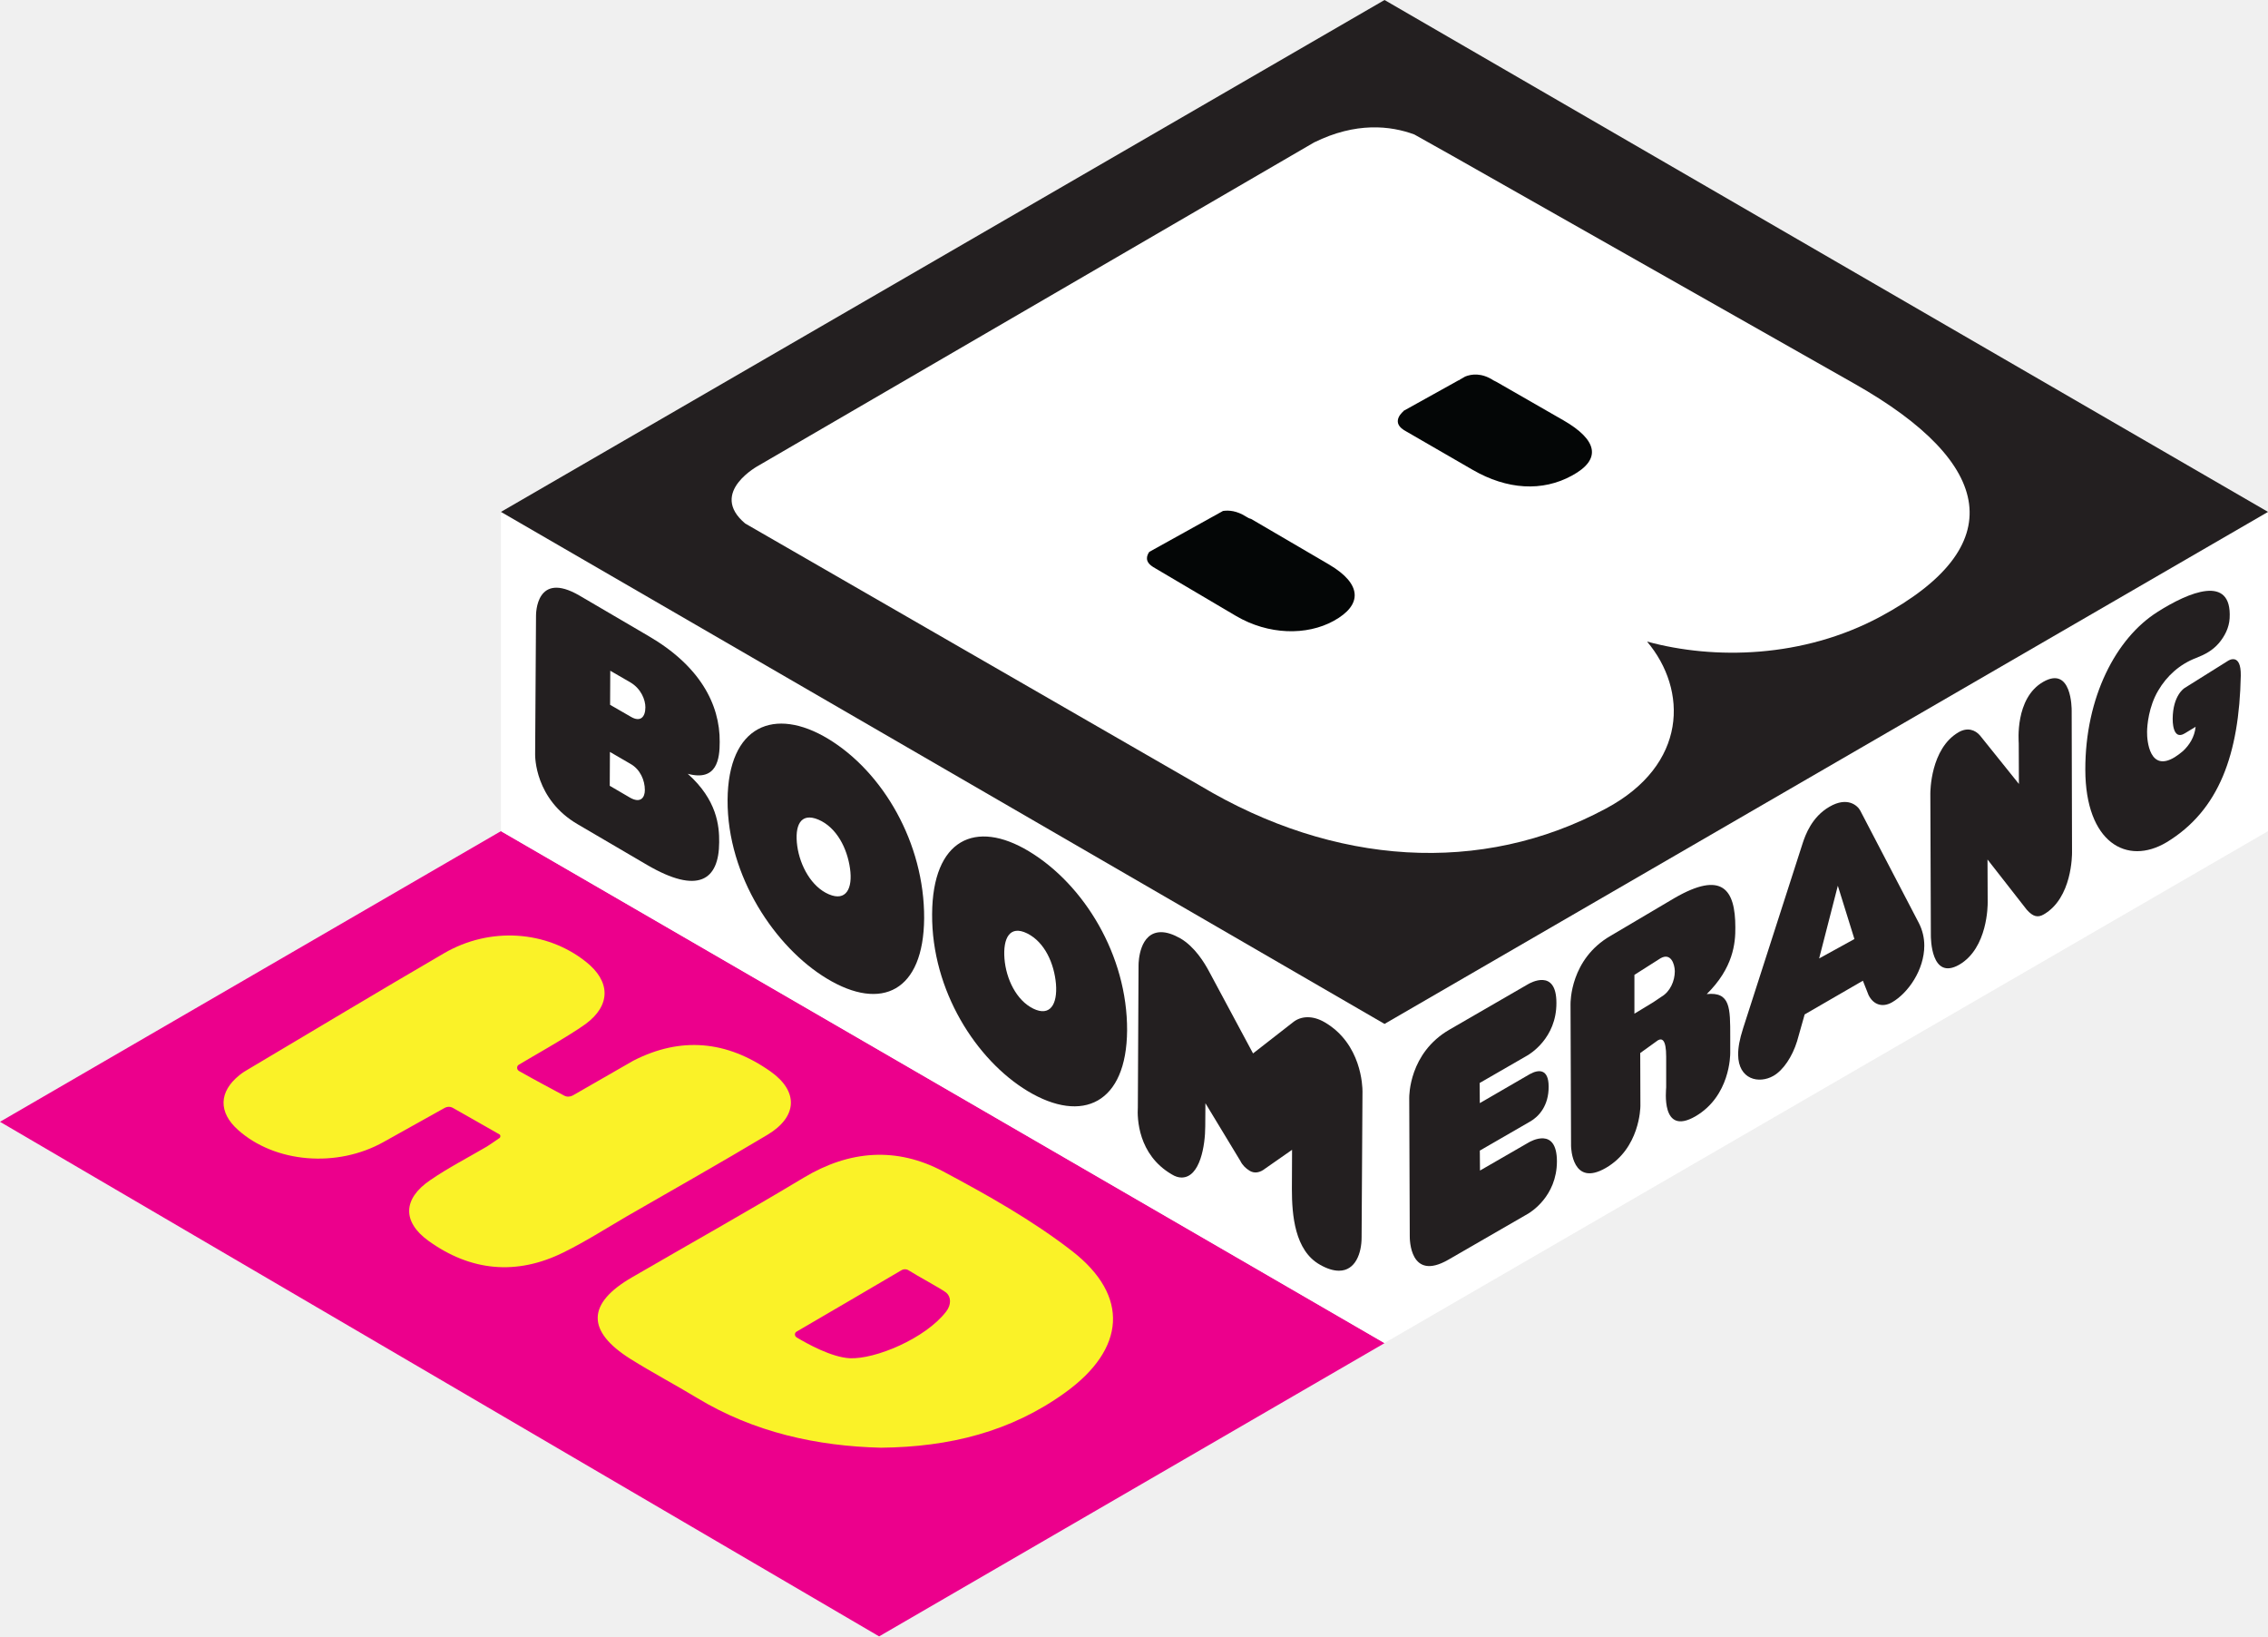
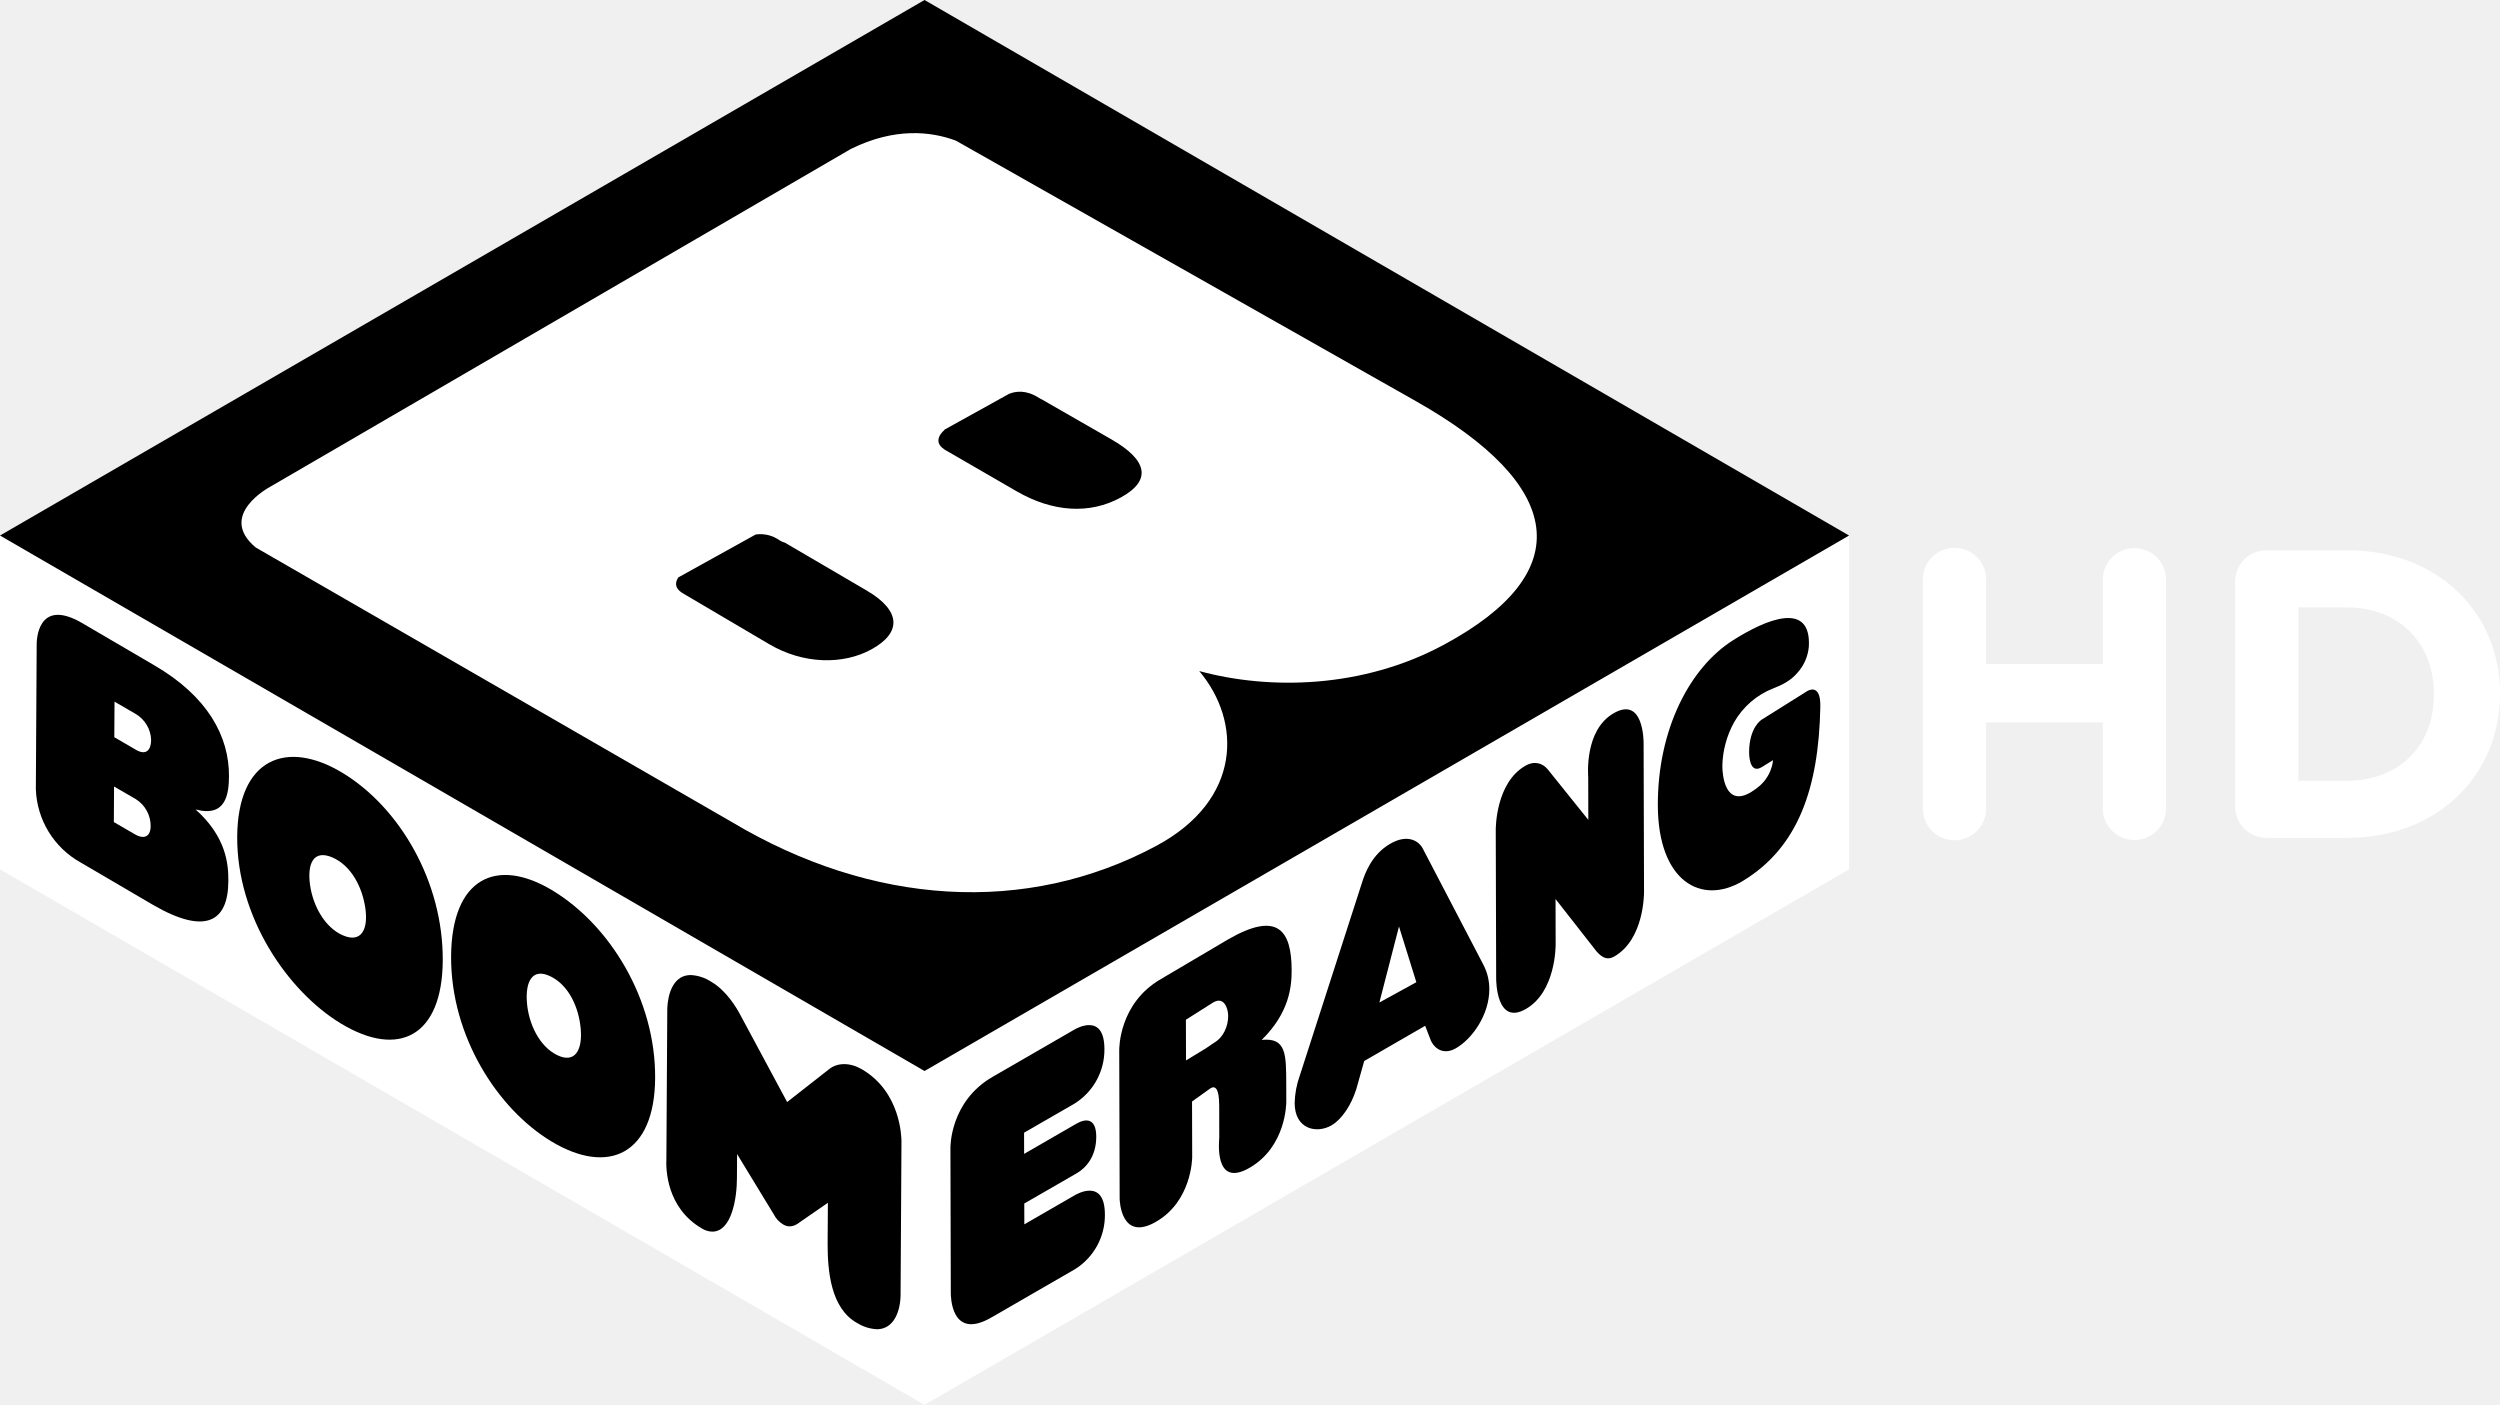
- <svg xmlns="http://www.w3.org/2000/svg" width="600" height="432.8" version="1.1" viewBox="0 0 158.75 114.51">
-   <g transform="translate(-35.529 -111.23)">
-     <path d="m35.529 189.73 61.534 36.01 35.377-20.52-61.846-35.83z" fill="#ec008c" />
-     <path d="m91.291 204.41c-0.161 0.086-0.161 0.309 0 0.408 0.716 0.432 2.446 1.396 3.718 1.457 1.766 0.086 5.286-1.371 6.744-3.261 0.383-0.494 0.346-1.05 0-1.334-0.346-0.272-1.988-1.149-2.606-1.544-0.161-0.111-0.371-0.111-0.531-0.012-1.124 0.667-5.99 3.508-7.324 4.286m5.904 8.127c-4.471-0.111-8.88-1.062-12.895-3.495-1.532-0.926-3.125-1.766-4.644-2.717-3.1-1.952-3.051-3.891 0.124-5.719 4.002-2.322 8.041-4.582 12.005-6.966 3.211-1.927 6.509-2.162 9.745-0.445 3.125 1.667 6.25 3.421 9.041 5.583 4.051 3.15 3.718 6.855-0.457 9.881-3.817 2.767-8.139 3.829-12.919 3.878" fill="#faf228" />
-     <path d="m71.839 185.74c-0.161 0.099-0.148 0.333 0.012 0.432 0.902 0.519 2.507 1.371 3.174 1.729 0.185 0.099 0.408 0.086 0.593-0.012 0.828-0.482 3.199-1.84 4.237-2.433 3.322-1.704 6.546-1.408 9.609 0.753 1.976 1.396 1.89 3.174-0.222 4.434-3.261 1.952-6.571 3.817-9.869 5.719-1.457 0.852-2.89 1.766-4.397 2.507-3.285 1.63-6.497 1.322-9.449-0.803-1.853-1.334-1.803-2.952 0.111-4.249 1.272-0.877 2.655-1.581 3.977-2.359 0.259-0.161 0.494-0.333 0.877-0.593 0.086-0.062 0.086-0.21-0.012-0.259-0.939-0.543-2.569-1.457-3.236-1.84-0.185-0.111-0.408-0.111-0.605 0-0.84 0.469-3.236 1.803-4.249 2.371-3.273 1.84-7.621 1.47-10.202-0.84-1.383-1.235-1.346-2.668 0.099-3.829 0.198-0.161 0.408-0.296 0.63-0.42 4.558-2.705 9.115-5.447 13.697-8.115 3.211-1.865 7.164-1.593 9.918 0.593 1.729 1.359 1.779 3.038-0.012 4.36-1.186 0.865-4.298 2.606-4.681 2.853" fill="#faf228" />
-     <path d="m132.44 182.88-61.846-35.82v22.331l61.842 35.818 61.842-35.818v-22.331z" fill="#fff" />
-     <g fill="#231f20">
-       <path d="m132.44 111.23 61.84 35.82-61.84 35.83-61.846-35.83z" />
-       <path d="m186.53 154.06c2.211-1.408 5.237-2.668 5.064 0.432-0.037 0.667-0.346 1.26-0.753 1.742-0.445 0.519-0.988 0.803-1.593 1.038-1.136 0.432-2.05 1.248-2.655 2.285-0.667 1.124-0.778 2.446-0.778 2.89-0.012 0.63 0.185 2.841 1.939 1.766 0.198-0.124 0.395-0.272 0.581-0.432 0.445-0.42 0.803-0.976 0.877-1.692l-0.753 0.457c-0.877 0.543-0.852-0.939-0.852-1.013 0.012-1.643 0.803-2.137 0.84-2.162l3.038-1.902c0.037-0.025 0.914-0.581 0.889 1.038-0.111 5.484-1.507 9.424-5.188 11.66-2.791 1.667-5.681 0.012-5.694-5.064-0.012-5.101 2.162-9.226 5.039-11.042" />
-       <path d="m107.85 181.81c1.186 0.581 1.704-0.309 1.593-1.717-0.124-1.433-0.778-2.927-2.013-3.545-1.223-0.605-1.704 0.333-1.593 1.766 0.111 1.408 0.828 2.915 2.013 3.495m-0.296-11.005c3.854 2.322 6.892 7.287 6.867 12.536-0.037 5.089-3.112 6.559-6.966 4.237-3.582-2.162-6.719-7.016-6.682-12.376 0.025-5.249 3.038-6.657 6.781-4.397" />
-       <path d="m128.24 182.76c-0.803-0.469-1.63-0.457-2.199 0l-2.804 2.186-3.075-5.731c-0.321-0.605-1-1.729-2.013-2.322-0.506-0.284-0.951-0.432-1.346-0.432-1.519 0-1.581 2.075-1.581 2.31l-0.049 9.943c-0.049 0.753 0 3.31 2.371 4.694 0.235 0.148 0.469 0.222 0.692 0.222 1.297 0 1.655-2.26 1.655-3.582l0.012-1.618 2.446 4.039c0.136 0.284 0.371 0.519 0.655 0.692 0.333 0.198 0.716 0.136 1.087-0.161l1.877-1.309-0.012 2.754c0 1.803 0.198 4.298 1.964 5.286 0.494 0.284 0.939 0.42 1.334 0.42 1.161 0 1.581-1.248 1.581-2.322l0.062-10.227c0-0.333-0.062-3.335-2.655-4.842" />
-       <path d="m79.69 161.39c0.667 0.395 1.013 0.012 1.013-0.667 0-0.519-0.296-1.297-1.05-1.742l-1.408-0.815-0.012 2.384 1.457 0.84m-0.086 5.644c0.766 0.445 1.062 0 1.062-0.519 0-0.679-0.321-1.445-1-1.828l-1.445-0.84-0.012 2.371 1.396 0.815m4.064-1.655c2.05 1.828 2.211 3.644 2.199 4.792-0.012 2.668-1.482 3.668-5.052 1.581l-4.829-2.828c-3.038-1.754-3.001-4.792-3.001-4.903l0.062-9.708c0-0.124 0-3.174 3.038-1.408l4.829 2.828c3.57 2.075 5.015 4.755 4.99 7.423 0 1.149-0.173 2.779-2.236 2.223" />
-       <path d="m93.545 173.81c1.21 0.519 1.68-0.408 1.482-1.803-0.198-1.42-0.939-2.878-2.211-3.421-1.26-0.531-1.68 0.42-1.482 1.853 0.198 1.396 1 2.853 2.211 3.372m-0.049-10.881c3.841 2.322 6.744 7.3 6.719 12.561-0.037 5.089-2.964 6.546-6.818 4.212-3.582-2.162-6.966-7.139-6.941-12.487 0.037-5.249 3.298-6.546 7.04-4.286" />
-       <path d="m172.62 162.47c0.618-0.358 1.161-0.173 1.507 0.235l2.717 3.384-0.012-2.841c0-0.111-0.284-3.15 1.704-4.298 2.013-1.161 2.001 1.89 2.001 2.001l0.025 9.93c0 0.148 0.012 3.187-1.976 4.335-0.42 0.247-0.766 0.161-1.198-0.333l-2.742-3.508 0.012 3.026c0 0.136 0.012 3.174-1.989 4.335-1.988 1.136-1.988-1.902-1.988-2.038l-0.037-9.93c0-0.111 0-3.15 1.976-4.298" />
-       <path d="m142.47 180.11c0.161-0.099 2.001-1.136 2.001 1.297 0.012 2.495-1.902 3.594-1.989 3.656l-3.384 1.952 0.012 1.408 3.495-2.026c0.618-0.346 1.322-0.383 1.322 0.865 0.012 1.346-0.692 2.112-1.309 2.458l-3.508 2.026 0.012 1.396 3.384-1.952c0.161-0.099 1.989-1.136 2.001 1.297 0 2.495-1.902 3.594-1.989 3.656l-5.607 3.236c-2.717 1.569-2.705-1.482-2.705-1.63l-0.037-9.683c0-0.124-0.025-3.15 2.828-4.792z" />
-       <path d="m162.86 178.3 2.47-1.359-1.161-3.73-1.309 5.089m6.966-2.507c0.272 0.519 0.395 1.075 0.395 1.606 0 1.704-1.136 3.322-2.248 3.965-0.679 0.395-1.322 0.173-1.655-0.506l-0.395-1-4.076 2.359-0.531 1.877c-0.333 1.075-0.963 2.026-1.655 2.421-1.013 0.581-2.458 0.259-2.47-1.482 0-0.519 0.099-1.062 0.346-1.84l4.175-12.969c0.185-0.556 0.63-1.828 1.877-2.544 1.26-0.729 1.964-0.074 2.149 0.272z" />
-     </g>
-     <path d="m165.33 138.08-28.161-15.958-2.643-1.482c-1.667-0.618-4.088-0.889-7.016 0.556l-38.845 22.59s-3.582 1.89-0.976 4.076l31.854 18.354c9.375 5.607 19.688 6.274 28.395 1.593 5.731-3.063 5.731-8.3 2.878-11.684 4.706 1.284 10.918 1.161 16.328-1.742 9.091-4.891 8.078-10.708-1.816-16.304" fill="#fff" />
-     <path d="m144.94 140.63-4.669-2.68c-0.062-0.025-0.124-0.062-0.198-0.099-0.852-0.556-1.556-0.445-1.988-0.272l-0.383 0.222c-0.037 0.025-0.062 0.049-0.062 0.049l-0.012-0.012-3.866 2.149 0.012 0.012s-0.914 0.716 0 1.309l0.012 0.012 4.829 2.791c2.396 1.383 4.866 1.544 6.954 0.395 2.087-1.136 1.779-2.495-0.63-3.878" fill="#040606" />
-     <path d="m128.57 150.74-5.472-3.199c-0.111-0.025-0.222-0.074-0.371-0.173-0.63-0.395-1.173-0.445-1.593-0.383l-5.163 2.865c-0.185 0.272-0.321 0.679 0.247 1.038 0 0 0 0.012 0.012 0.012l5.817 3.434c2.273 1.334 4.941 1.383 6.83 0.346 2.05-1.124 1.976-2.594-0.309-3.94" fill="#040606" />
-     <g fill="#231f20">
-       <path d="m151.82 180.98c0.618-0.358 0.939-1.112 0.939-1.791-0.012-0.519-0.284-1.309-1-0.902l-1.828 1.161v2.717l1.322-0.803m3.742-0.568c1.655-0.173 1.643 0.976 1.643 2.964v1.149c0 0.148 0 3.026-2.446 4.446-2.433 1.396-2.038-1.89-2.038-2.026v-2.149c0-1.223-0.296-1.309-0.581-1.149l-1.235 0.889 0.012 3.693c0 0.148-0.049 2.977-2.421 4.348-2.347 1.359-2.433-1.396-2.433-1.544l-0.037-9.918c0-0.124-0.025-3.15 2.804-4.78l4.471-2.643c3.335-1.927 4.261-0.618 4.261 2.05 0.012 1.112-0.148 2.841-2.001 4.669" />
-     </g>
-   </g>
+ <svg xmlns="http://www.w3.org/2000/svg" width="1e3" height="561.95" version="1.1" viewBox="0 0 1e3 561.95">
+   <path d="m369.81 428.4-369.81-214.19v133.52l369.81 214.21 369.81-214.21v-133.52z" fill="#fff" />
+   <path d="m369.81 0 369.81 214.21-369.81 214.19-369.81-214.19z" />
+   <path d="m693.24 256.09c13.176-8.392 31.303-15.924 30.296 2.559a17.864 17.864 0 0 1-4.553 10.448c-2.602 3.063-5.896 4.805-9.525 6.189a31.079 31.079 0 0 0-15.861 13.7 37.764 37.764 0 0 0-4.658 17.246c-0.042 3.756 1.112 16.952 11.581 10.553a25.515 25.515 0 0 0 3.504-2.581 15.94 15.94 0 0 0 5.203-10.155l-4.469 2.77c-5.203 3.21-5.119-5.602-5.119-6.042 0.105-9.84 4.826-12.778 5.077-12.945l18.107-11.351c0.273-0.168 5.497-3.462 5.308 6.21-0.629 32.793-8.98 56.354-31.01 69.698-16.638 9.966-33.905 0.105-33.989-30.254-0.084-30.506 12.882-55.179 30.107-66.047" />
+   <path d="m222.8 422.01c7.071 3.504 10.197-1.825 9.504-10.26-0.692-8.56-4.637-17.519-12.043-21.169-7.28-3.609-10.175 1.951-9.483 10.511 0.672 8.455 4.951 17.435 12.022 20.918m-1.783-65.817c23.016 13.91 41.227 43.598 41.038 75.006-0.168 30.443-18.589 39.213-41.605 25.303-21.4-12.945-40.178-41.983-40.01-73.978 0.189-31.387 18.211-39.843 40.577-26.331" />
+   <path d="m344.73 427.7c-4.784-2.77-9.777-2.707-13.155 0.021l-16.722 13.092-18.421-34.283c-1.888-3.672-5.98-10.385-12.043-13.889a16.557 16.557 0 0 0-8.036-2.623c-9.127 0-9.442 12.4-9.442 13.826l-0.357 59.481c-0.231 4.49 0.063 19.806 14.204 28.072a8.243 8.243 0 0 0 4.154 1.259c7.784 0 9.861-13.449 9.861-21.4l0.063-9.63 14.686 24.128a9.766 9.766 0 0 0 3.924 4.133c1.993 1.154 4.259 0.776 6.441-0.986l11.266-7.784-0.105 16.47c0 10.721 1.217 25.68 11.728 31.576a16.814 16.814 0 0 0 7.994 2.539c6.923-0.021 9.442-7.469 9.462-13.889l0.357-61.138c0-2.014-0.377-19.974-15.861-28.974" />
+   <path d="m54.411 299.94c4.008 2.329 6.022 0.105 6.043-3.986a12.587 12.587 0 0 0-6.295-10.448l-8.35-4.847-0.085 14.225zm-0.524 33.737c4.553 2.644 6.357 0.042 6.378-3.084a12.671 12.671 0 0 0-5.958-10.952l-8.686-5.036-0.084 14.225zm24.338-9.903c12.232 10.931 13.176 21.778 13.113 28.702-0.084 15.924-8.812 21.862-30.191 9.441l-28.87-16.91a34.909 34.909 0 0 1-17.938-29.352l0.336-58.054c0-0.692 0-18.946 18.148-8.393l28.891 16.911c21.359 12.421 29.981 28.45 29.876 44.375-0.042 6.903-1.091 16.596-13.365 13.281" />
+   <path d="m137.26 374.18c7.238 3.084 10.071-2.413 8.896-10.784-1.196-8.518-5.686-17.225-13.281-20.456-7.49-3.189-10.049 2.539-8.854 11.057 1.175 8.393 5.959 17.099 13.239 20.184m-0.294-65.061c22.995 13.91 40.325 43.682 40.136 75.069-0.168 30.443-17.708 39.15-40.702 25.24-21.401-12.945-41.689-42.696-41.521-74.692 0.189-31.387 19.722-39.129 42.087-25.617" />
+   <path d="m610.09 306.34c3.734-2.161 6.966-1.07 9.022 1.427l16.218 20.183-0.042-16.931c0-0.692-1.699-18.883 10.176-25.722 12.022-6.945 11.98 11.288 11.98 11.98l0.168 59.397c0 0.839 0.063 19.009-11.875 25.911-2.455 1.406-4.553 0.902-7.113-2.014l-16.407-20.96 0.042 18.044c0 0.839 0.063 19.03-11.896 25.932-11.833 6.819-11.896-11.351-11.896-12.19l-0.168-59.334c0-0.713-0.042-18.883 11.791-25.722" />
+   <path d="m429.77 411.83c0.965-0.567 11.959-6.756 12.001 7.763a25.394 25.394 0 0 1-11.917 21.82l-20.225 11.665 0.021 8.476 20.96-12.106c3.671-2.119 7.868-2.287 7.888 5.182 0.021 8.036-4.154 12.567-7.825 14.686l-20.96 12.085 0.021 8.329 20.226-11.665c0.965-0.567 11.959-6.777 12.001 7.742a25.418 25.418 0 0 1-11.917 21.841l-33.527 19.365c-16.24 9.379-16.176-8.875-16.197-9.714l-0.147-57.928c-0.021-0.692-0.168-18.82 16.911-28.66z" />
+   <path d="m551.75 401 14.791-8.119-6.944-22.282zm41.647-15.022a20.951 20.951 0 0 1 2.329 9.651c0.042 10.155-6.756 19.869-13.386 23.687-4.112 2.371-7.952 1.049-9.966-3.021l-2.308-5.98-24.379 14.078-3.168 11.246c-2.014 6.399-5.791 12.106-9.903 14.498-6.021 3.462-14.728 1.532-14.75-8.896a34.701 34.701 0 0 1 2.056-11.015l24.988-77.503c1.091-3.315 3.756-10.952 11.204-15.232 7.511-4.343 11.729-0.42 12.84 1.637z" />
+   <path class="a" d="m566.49 160.54-168.41-95.379-15.757-8.917c-9.986-3.714-24.443-5.308-41.94 3.315l-232.26 135.12s-21.464 11.288-5.832 24.317l190.42 109.81c56.082 33.486 117.72 37.472 169.82 9.525 34.241-18.358 34.22-49.683 17.162-69.908 28.135 7.658 65.313 6.966 97.666-10.428 54.361-29.184 48.256-63.97-10.868-97.456" fill="#fff" />
+   <path d="m444.58 175.76-27.883-16.008a7.655 7.655 0 0 1-1.196-0.651c-5.14-3.273-9.337-2.602-11.896-1.553l-2.286 1.259c-0.252 0.189-0.378 0.294-0.378 0.294l-0.063-0.042-23.121 12.819 0.042 0.105s-5.476 4.301 0 7.805c0.042 0.021 0.042 0.042 0.084 0.084l28.911 16.722c14.309 8.245 29.08 9.232 41.542 2.392 12.504-6.861 10.637-14.959-3.756-23.226" />
+   <path d="m346.7 236.23-32.73-19.156a7.369 7.369 0 0 1-2.245-1.007 13.133 13.133 0 0 0-9.462-2.266l-30.905 17.141c-1.091 1.574-1.868 4.028 1.489 6.19l0.042 0.042 34.828 20.519c13.595 8.015 29.498 8.287 40.807 2.077 12.274-6.714 11.875-15.526-1.825-23.54" />
+   <path d="m485.69 417.06c3.734-2.161 5.581-6.609 5.581-10.7-0.021-3.105-1.679-7.868-5.937-5.413l-10.973 6.945 0.042 16.281 7.868-4.784m22.408-3.42c9.882-1.049 9.777 5.854 9.819 17.687l0.021 6.903c0 0.839-0.063 18.107-14.687 26.562-14.497 8.371-12.127-11.267-12.127-12.106l-0.021-12.819c-0.021-7.322-1.804-7.868-3.462-6.903l-7.406 5.308 0.063 22.113c0 0.86-0.273 17.813-14.477 25.996-13.973 8.078-14.54-8.393-14.54-9.253l-0.168-59.313c0-0.692-0.168-18.82 16.722-28.555l26.772-15.798c19.89-11.498 25.429-3.693 25.47 12.232 0.021 6.63-0.902 17.037-11.98 27.946" />
+   <path d="m769.15 231.78a12.651 12.651 0 0 1 25.303 0v33.842h46.661v-33.842a12.652 12.652 0 0 1 25.303 0v91.686a12.652 12.652 0 0 1-25.303 0v-34.514h-46.661v34.514a12.651 12.651 0 0 1-25.303 0z" fill="#fff" />
+   <path d="m938.88 312.29c20.708 0 34.681-13.952 34.681-34.325v-0.336c0-20.373-13.973-34.66-34.681-34.66h-19.554v69.321zm-44.857-79.517a12.546 12.546 0 0 1 12.651-12.652h32.206c36.15 0 61.117 24.799 61.117 57.173v0.336c0 32.373-24.967 57.508-61.117 57.508h-32.206a12.546 12.546 0 0 1-12.651-12.651z" fill="#fff" />
</svg>
